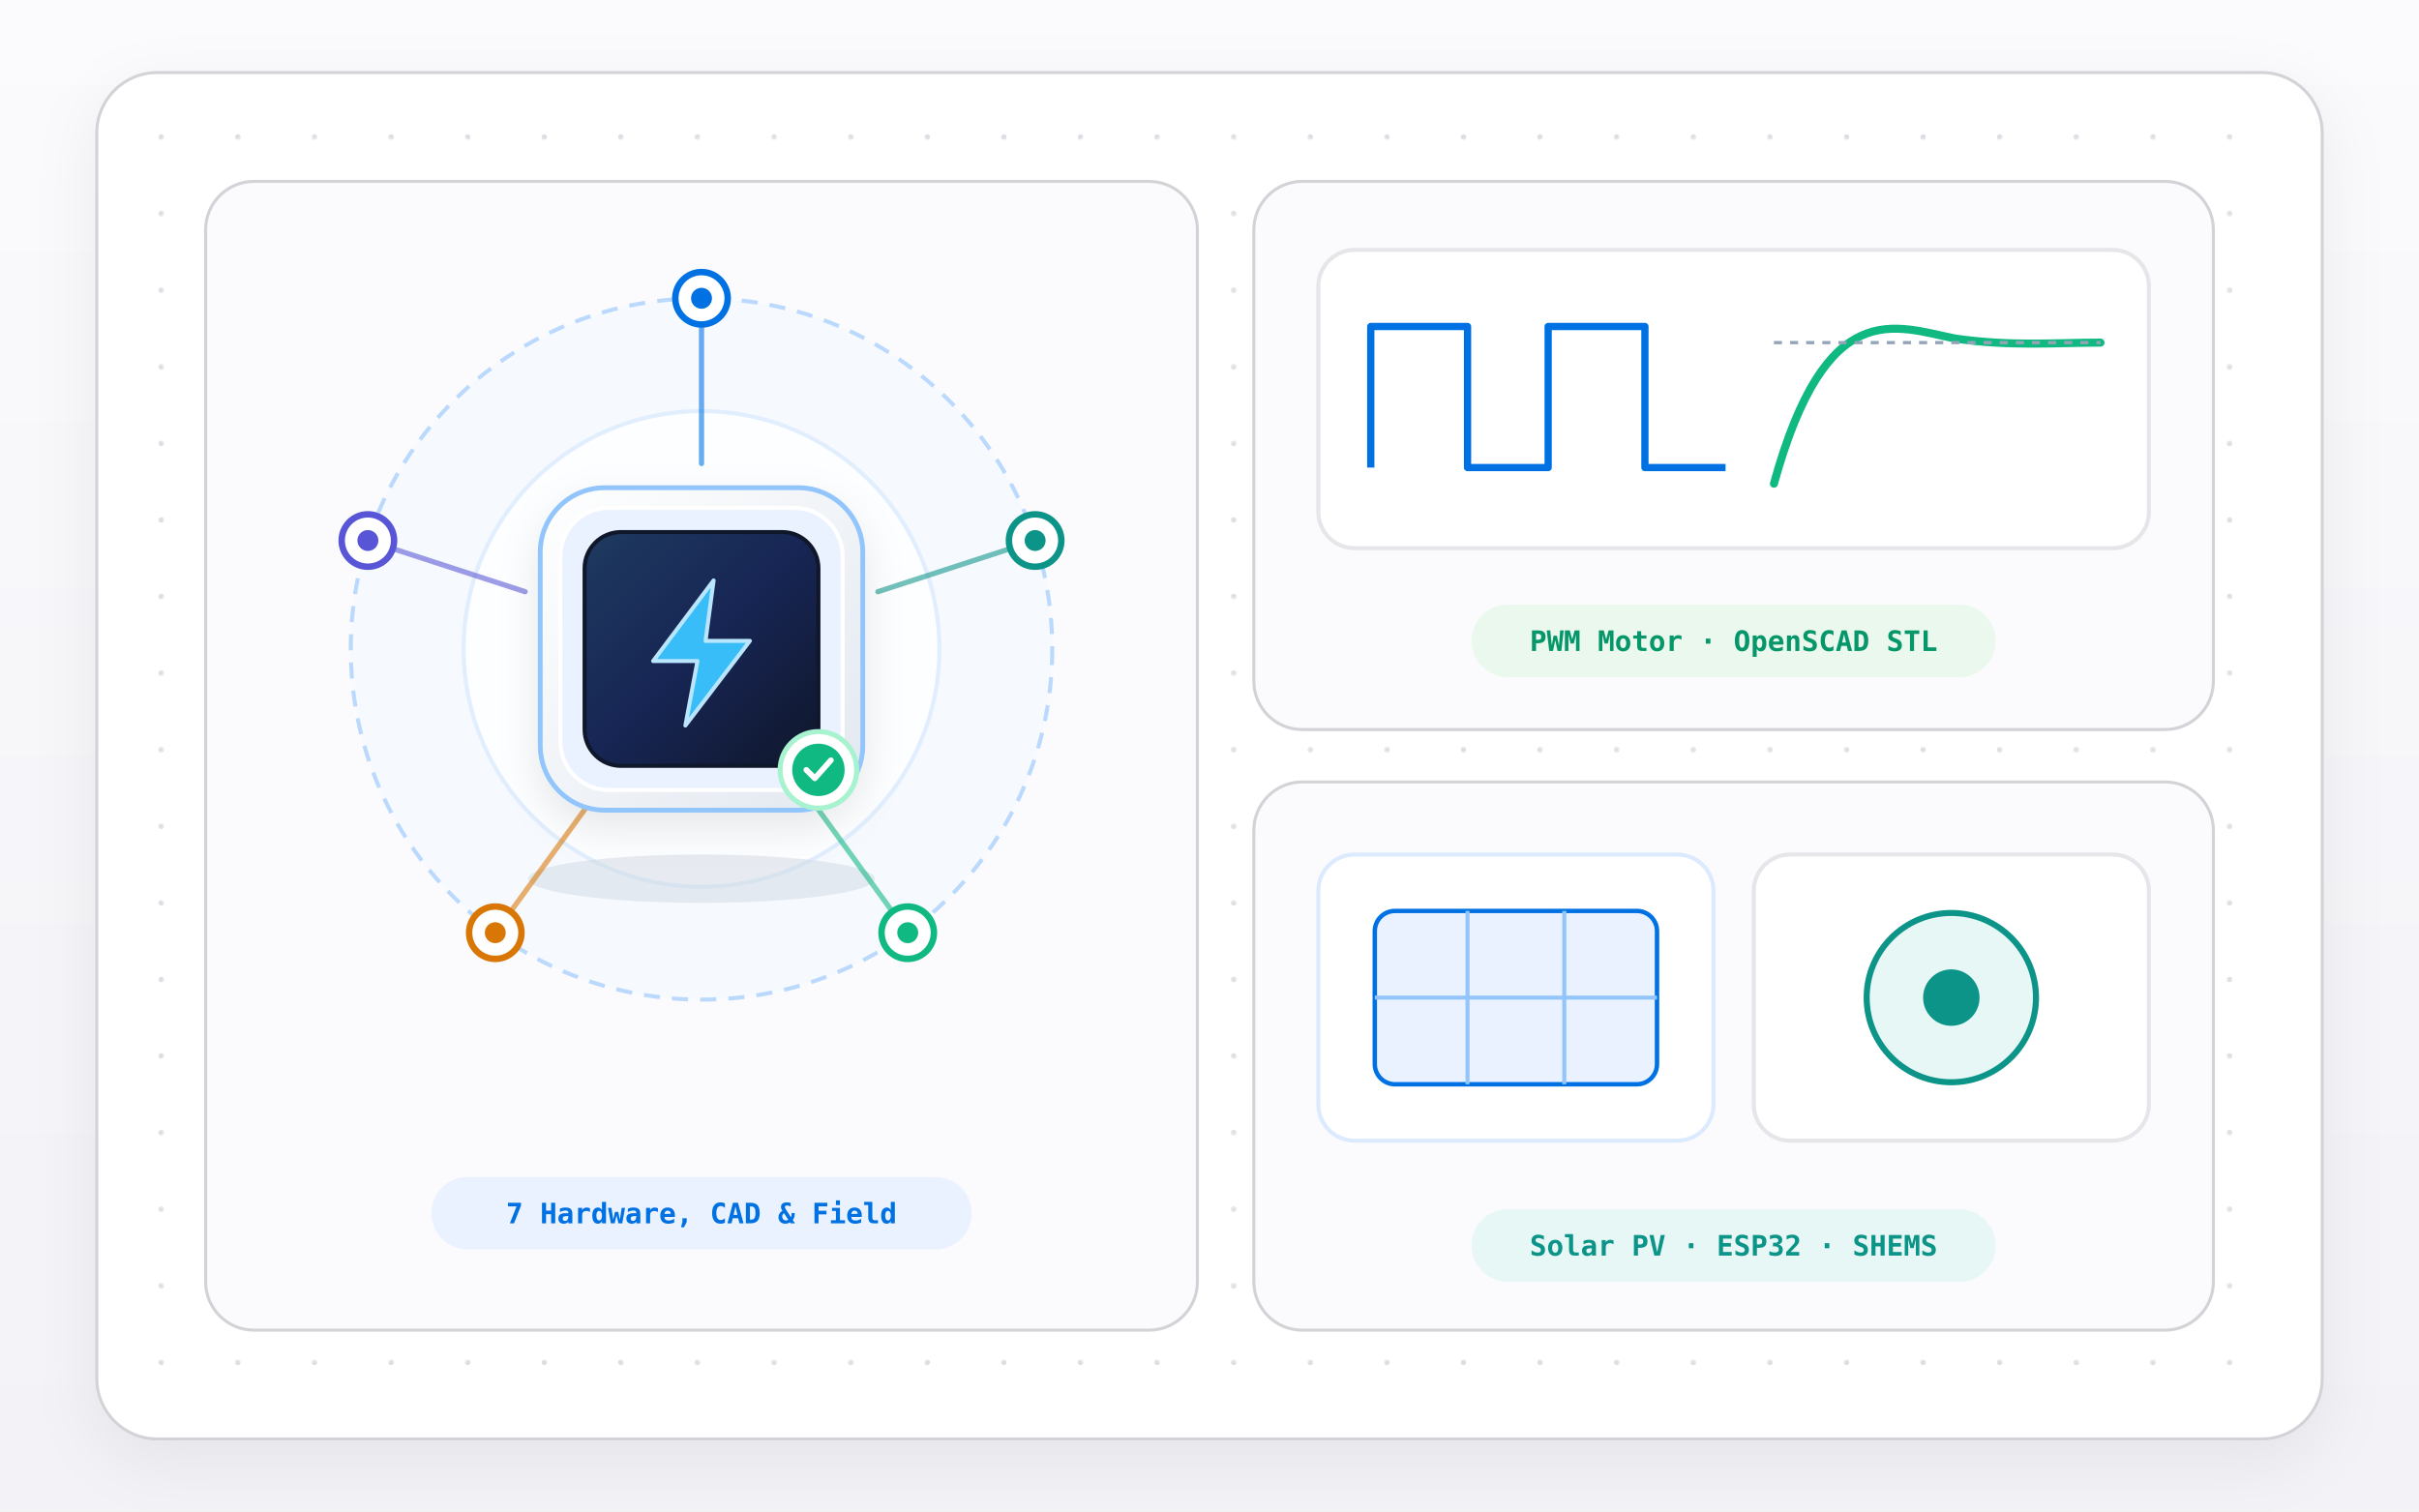
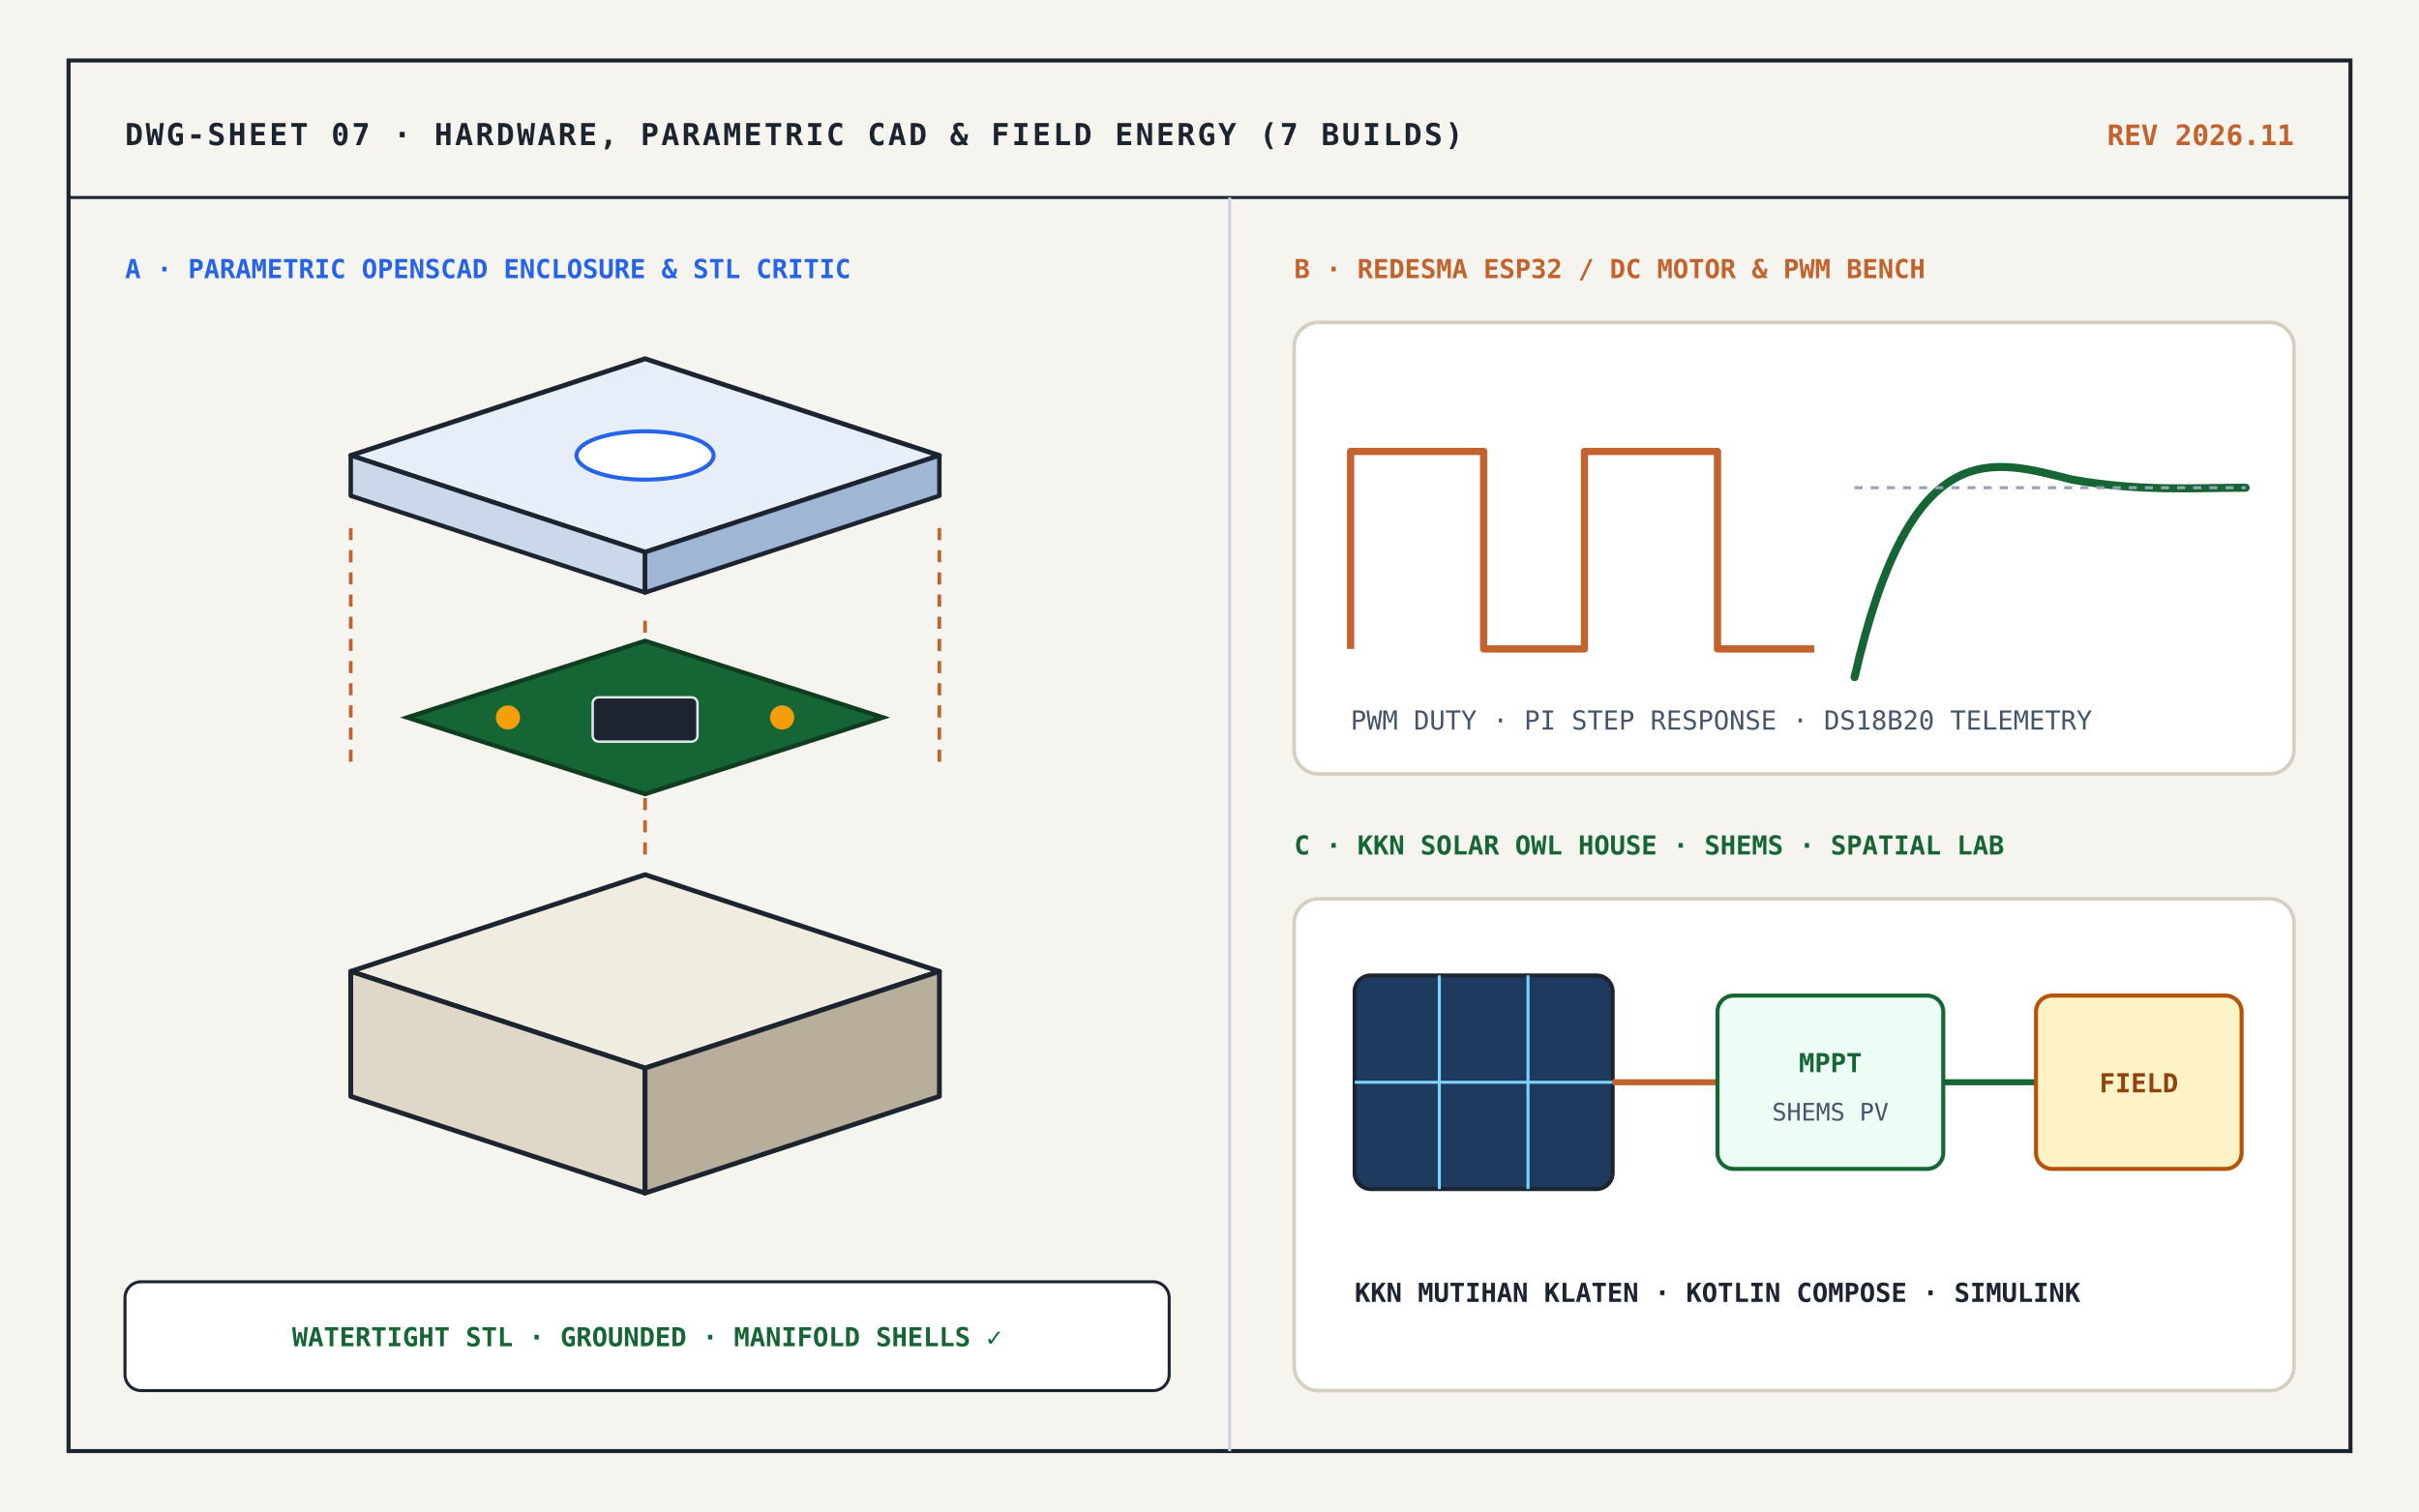
- <svg xmlns="http://www.w3.org/2000/svg" viewBox="0 0 1200 750" width="1200" height="750" role="img" aria-label="Hardware, Parametric CAD and Energy Apple-studio 3-panel architecture">
+ <svg xmlns="http://www.w3.org/2000/svg" viewBox="0 0 1200 750" width="1200" height="750" role="img" aria-label="Hardware Parametric CAD and Energy drafting sheet with axonometric OpenSCAD enclosure, PCB PWM and solar schematic">
  <defs>
-     <linearGradient id="bgGradOuter" x1="0" y1="0" x2="0" y2="1">
-       <stop offset="0%" stop-color="#fbfbfd" />
-       <stop offset="100%" stop-color="#f2f2f7" />
-     </linearGradient>
-     <filter id="softShadowOuter" x="-8%" y="-8%" width="116%" height="120%">
-       <feDropShadow dx="0" dy="10" stdDeviation="16" flood-color="#000000" flood-opacity="0.06" />
-     </filter>
-     <filter id="chipShadow" x="-16%" y="-16%" width="132%" height="138%">
-       <feDropShadow dx="0" dy="8" stdDeviation="10" flood-color="#0f172a" flood-opacity="0.09" />
-     </filter>
-     <pattern id="studioDots" x="61" y="49" width="38" height="38" patternUnits="userSpaceOnUse">
-       <circle cx="19" cy="19" r="1.35" fill="#dcdce2" />
-     </pattern>
-     <clipPath id="outerCardClip">
-       <rect x="64" y="52" width="1072" height="646" rx="22" />
-     </clipPath>
-     <linearGradient id="dieDark" x1="0" y1="0" x2="1" y2="1">
-       <stop offset="0%" stop-color="#1e3a5f" />
-       <stop offset="50%" stop-color="#172554" />
-       <stop offset="100%" stop-color="#0f172a" />
-     </linearGradient>
-     <linearGradient id="subLight" x1="0" y1="0" x2="1" y2="1">
-       <stop offset="0%" stop-color="#ffffff" />
-       <stop offset="100%" stop-color="#e2e8f0" />
-     </linearGradient>
-     <linearGradient id="tealFade" x1="0" y1="0" x2="0" y2="1">
-       <stop offset="0%" stop-color="#0d9488" stop-opacity="0.26" />
-       <stop offset="100%" stop-color="#0d9488" stop-opacity="0.02" />
-     </linearGradient>
-     <linearGradient id="blueFade" x1="0" y1="0" x2="0" y2="1">
-       <stop offset="0%" stop-color="#0071e3" stop-opacity="0.24" />
-       <stop offset="100%" stop-color="#0071e3" stop-opacity="0.02" />
-     </linearGradient>
+ 
  </defs>
-   <rect width="1200" height="750" fill="url(#bgGradOuter)" />
-   <rect x="48" y="36" width="1104" height="678" rx="30" fill="#ffffff" stroke="#d2d2d7" stroke-width="1.5" filter="url(#softShadowOuter)" />
-   <rect x="64" y="52" width="1072" height="646" rx="22" fill="url(#studioDots)" clip-path="url(#outerCardClip)" />
-   <g transform="translate(48, 36)">
-     <rect x="54" y="54" width="492" height="570" rx="24" fill="#fbfbfd" stroke="#d2d2d7" stroke-width="1.5" />
-     <circle cx="300" cy="286" r="174" fill="#f4f8ff" opacity="0.62" stroke="#93c5fd" stroke-width="2" stroke-dasharray="8 6" />
-     <circle cx="300" cy="286" r="118" fill="#ffffff" opacity="0.78" stroke="#dbeafe" stroke-width="2" />
-     <ellipse cx="300" cy="400" rx="86" ry="12" fill="#cbd5e1" opacity="0.45" />
-     <line x1="300.0" y1="194.0" x2="300.0" y2="112.0" stroke="#0071e3" stroke-width="2.6" opacity="0.58" stroke-linecap="round" />
-     <line x1="387.5" y1="257.6" x2="465.5" y2="232.2" stroke="#0d9488" stroke-width="2.6" opacity="0.58" stroke-linecap="round" />
-     <line x1="354.1" y1="360.4" x2="402.3" y2="426.8" stroke="#10b981" stroke-width="2.6" opacity="0.58" stroke-linecap="round" />
-     <line x1="245.9" y1="360.4" x2="197.7" y2="426.8" stroke="#d97706" stroke-width="2.6" opacity="0.58" stroke-linecap="round" />
-     <line x1="212.5" y1="257.6" x2="134.5" y2="232.2" stroke="#5856d6" stroke-width="2.6" opacity="0.58" stroke-linecap="round" />
-     <circle cx="300.0" cy="112.0" r="13" fill="#ffffff" stroke="#0071e3" stroke-width="3.2" />
-     <circle cx="300.0" cy="112.0" r="5.2" fill="#0071e3" />
-     <circle cx="465.5" cy="232.2" r="13" fill="#ffffff" stroke="#0d9488" stroke-width="3.2" />
-     <circle cx="465.5" cy="232.2" r="5.2" fill="#0d9488" />
-     <circle cx="402.3" cy="426.8" r="13" fill="#ffffff" stroke="#10b981" stroke-width="3.2" />
-     <circle cx="402.3" cy="426.8" r="5.2" fill="#10b981" />
-     <circle cx="197.7" cy="426.8" r="13" fill="#ffffff" stroke="#d97706" stroke-width="3.2" />
-     <circle cx="197.7" cy="426.8" r="5.2" fill="#d97706" />
-     <circle cx="134.5" cy="232.2" r="13" fill="#ffffff" stroke="#5856d6" stroke-width="3.2" />
-     <circle cx="134.5" cy="232.2" r="5.2" fill="#5856d6" />
-     <rect x="220" y="206" width="160" height="160" rx="32" fill="url(#subLight)" stroke="#93c5fd" stroke-width="2.4" filter="url(#chipShadow)" />
-     <rect x="230" y="216" width="140" height="140" rx="24" fill="#eaf2ff" stroke="#ffffff" stroke-width="2" />
-     <rect x="242" y="228" width="116" height="116" rx="18" fill="url(#dieDark)" stroke="#0f172a" stroke-width="2" />
-     <polygon points="306,252 276,292 298,292 292,324 324,282 302,282" fill="#38bdf8" stroke="#bae6fd" stroke-width="2" stroke-linejoin="round" />
-     <circle cx="358" cy="346" r="19" fill="#ffffff" stroke="#a7f3d0" stroke-width="2.5" />
-     <circle cx="358" cy="346" r="13" fill="#10b981" />
-     <path d="M 352 346 L 356.2 350.2 L 364.2 341.2" fill="none" stroke="#ffffff" stroke-width="2.8" stroke-linecap="round" stroke-linejoin="round" />
-     <rect x="166" y="548" width="268" height="36" rx="18" fill="#eaf2ff" />
-     <text x="300" y="571" text-anchor="middle" font-family="SF Mono, ui-monospace, monospace" font-size="14" font-weight="700" fill="#0071e3">7 Hardware, CAD &amp; Field</text>
-     <rect x="574" y="54" width="476" height="272" rx="24" fill="#fbfbfd" stroke="#d2d2d7" stroke-width="1.5" />
-     <rect x="606" y="88" width="412" height="148" rx="18" fill="#ffffff" stroke="#e5e5ea" stroke-width="2" />
-     <polyline points="632,196 632,126 680,126 680,196 720,196 720,126 768,126 768,196 808,196" fill="none" stroke="#0071e3" stroke-width="3.6" stroke-linejoin="round" />
-     <path d="M 832 204 C 858 110 892 126 922 132 C 950 136 972 134 994 134" fill="none" stroke="#10b981" stroke-width="4" stroke-linecap="round" />
-     <line x1="832" y1="134" x2="994" y2="134" stroke="#94a3b8" stroke-width="1.6" stroke-dasharray="4 4" />
-     <rect x="682" y="264" width="260" height="36" rx="18" fill="#eaf8ee" />
-     <text x="812" y="287" text-anchor="middle" font-family="SF Mono, ui-monospace, monospace" font-size="14" font-weight="700" fill="#059669">PWM Motor · OpenSCAD STL</text>
-     <rect x="574" y="352" width="476" height="272" rx="24" fill="#fbfbfd" stroke="#d2d2d7" stroke-width="1.5" />
-     <rect x="606" y="388" width="196" height="142" rx="18" fill="#ffffff" stroke="#dbeafe" stroke-width="2" />
-     <rect x="634" y="416" width="140" height="86" rx="10" fill="#eaf2ff" stroke="#0071e3" stroke-width="2.2" />
-     <line x1="680" y1="416" x2="680" y2="502" stroke="#93c5fd" stroke-width="2" />
-     <line x1="728" y1="416" x2="728" y2="502" stroke="#93c5fd" stroke-width="2" />
-     <line x1="634" y1="459" x2="774" y2="459" stroke="#93c5fd" stroke-width="2" />
-     <rect x="822" y="388" width="196" height="142" rx="18" fill="#ffffff" stroke="#e5e5ea" stroke-width="2" />
-     <circle cx="920" cy="459" r="42" fill="#e6f7f5" stroke="#0d9488" stroke-width="3" />
-     <circle cx="920" cy="459" r="14" fill="#0d9488" />
-     <rect x="682" y="564" width="260" height="36" rx="18" fill="#e6f7f5" />
-     <text x="812" y="587" text-anchor="middle" font-family="SF Mono, ui-monospace, monospace" font-size="14" font-weight="700" fill="#0d9488">Solar PV · ESP32 · SHEMS</text>
+   <rect width="1200" height="750" fill="#f6f4ef" />
+   <rect x="34" y="30" width="1132" height="690" fill="none" stroke="#1c2430" stroke-width="2" />
+   <line x1="34" y1="98" x2="1166" y2="98" stroke="#1c2430" stroke-width="1.5" />
+   <text x="62" y="72" font-family="'SF Mono', 'JetBrains Mono', ui-monospace, Menlo, monospace" font-size="15" font-weight="700" fill="#1c2430" letter-spacing="1.2">DWG-SHEET 07 · HARDWARE, PARAMETRIC CAD &amp; FIELD ENERGY (7 BUILDS)</text>
+   <text x="1138" y="72" text-anchor="end" font-family="'SF Mono', 'JetBrains Mono', ui-monospace, Menlo, monospace" font-size="14" font-weight="700" fill="#c2622d">REV 2026.11</text>
+   <line x1="610" y1="98" x2="610" y2="720" stroke="#cbd5e1" stroke-width="1.5" />
+   <text x="62" y="138" font-family="'SF Mono', 'JetBrains Mono', ui-monospace, Menlo, monospace" font-size="13" font-weight="700" fill="#2563eb">A · PARAMETRIC OPENSCAD ENCLOSURE &amp; STL CRITIC</text>
+   <g transform="translate(320, 232)">
+     <polygon points="0,-54 146,-6 0,42 -146,-6" fill="#e8eef7" stroke="#1c2430" stroke-width="2.4" stroke-linejoin="round" />
+     <polygon points="-146,-6 0,42 0,62 -146,14" fill="#cbd8ea" stroke="#1c2430" stroke-width="2.2" stroke-linejoin="round" />
+     <polygon points="0,42 146,-6 146,14 0,62" fill="#9fb6d4" stroke="#1c2430" stroke-width="2.2" stroke-linejoin="round" />
+     <ellipse cx="0" cy="-6" rx="34" ry="12" fill="#ffffff" stroke="#2563eb" stroke-width="2" />
  </g>
+   <line x1="174" y1="262" x2="174" y2="378" stroke="#c2622d" stroke-width="1.8" stroke-dasharray="6 5" />
+   <line x1="466" y1="262" x2="466" y2="378" stroke="#c2622d" stroke-width="1.8" stroke-dasharray="6 5" />
+   <line x1="320" y1="308" x2="320" y2="424" stroke="#c2622d" stroke-width="1.8" stroke-dasharray="6 5" />
+   <g transform="translate(320, 360)">
+     <polygon points="0,-42 118,-4 0,34 -118,-4" fill="#166534" stroke="#0f3d20" stroke-width="2.2" />
+     <rect x="-26" y="-14" width="52" height="22" rx="3" fill="#1c2430" stroke="#e2e8f0" stroke-width="1.2" />
+     <circle cx="-68" cy="-4" r="6" fill="#f59e0b" />
+     <circle cx="68" cy="-4" r="6" fill="#f59e0b" />
+   </g>
+   <g transform="translate(320, 488)">
+     <polygon points="0,-54 146,-6 0,42 -146,-6" fill="#f1ece1" stroke="#1c2430" stroke-width="2.4" stroke-linejoin="round" />
+     <polygon points="-146,-6 0,42 0,104 -146,56" fill="#dfd7c8" stroke="#1c2430" stroke-width="2.4" stroke-linejoin="round" />
+     <polygon points="0,42 146,-6 146,56 0,104" fill="#b8ae9c" stroke="#1c2430" stroke-width="2.4" stroke-linejoin="round" />
+   </g>
+   <rect x="62" y="636" width="518" height="54" rx="8" fill="#ffffff" stroke="#1c2430" stroke-width="1.5" />
+   <text x="321" y="668" text-anchor="middle" font-family="'SF Mono', 'JetBrains Mono', ui-monospace, Menlo, monospace" font-size="13" font-weight="700" fill="#166534">WATERTIGHT STL · GROUNDED · MANIFOLD SHELLS ✓</text>
+   <text x="642" y="138" font-family="'SF Mono', 'JetBrains Mono', ui-monospace, Menlo, monospace" font-size="13" font-weight="700" fill="#c2622d">B · REDESMA ESP32 / DC MOTOR &amp; PWM BENCH</text>
+   <rect x="642" y="160" width="496" height="224" rx="12" fill="#ffffff" stroke="#d5cfc2" stroke-width="1.8" />
+   <polyline points="670,322 670,224 736,224 736,322 786,322 786,224 852,224 852,322 900,322" fill="none" stroke="#c2622d" stroke-width="3.6" stroke-linejoin="round" />
+   <path d="M 920 336 C 948 214 988 228 1028 238 C 1062 244 1088 242 1114 242" fill="none" stroke="#166534" stroke-width="4" stroke-linecap="round" />
+   <line x1="920" y1="242" x2="1114" y2="242" stroke="#94a3b8" stroke-width="1.5" stroke-dasharray="4 4" />
+   <text x="670" y="362" font-family="'SF Mono', 'JetBrains Mono', ui-monospace, Menlo, monospace" font-size="13" fill="#475569">PWM DUTY · PI STEP RESPONSE · DS18B20 TELEMETRY</text>
+   <text x="642" y="424" font-family="'SF Mono', 'JetBrains Mono', ui-monospace, Menlo, monospace" font-size="13" font-weight="700" fill="#166534">C · KKN SOLAR OWL HOUSE · SHEMS · SPATIAL LAB</text>
+   <rect x="642" y="446" width="496" height="244" rx="12" fill="#ffffff" stroke="#d5cfc2" stroke-width="1.8" />
+   <rect x="672" y="484" width="128" height="106" rx="8" fill="#1e3a5f" stroke="#1c2430" stroke-width="2" />
+   <line x1="714" y1="484" x2="714" y2="590" stroke="#7dd3fc" stroke-width="1.5" />
+   <line x1="758" y1="484" x2="758" y2="590" stroke="#7dd3fc" stroke-width="1.5" />
+   <line x1="672" y1="537" x2="800" y2="537" stroke="#7dd3fc" stroke-width="1.5" />
+   <line x1="800" y1="537" x2="852" y2="537" stroke="#c2622d" stroke-width="3" />
+   <rect x="852" y="494" width="112" height="86" rx="8" fill="#ecfdf5" stroke="#166534" stroke-width="2" />
+   <text x="908" y="532" text-anchor="middle" font-family="'SF Mono', 'JetBrains Mono', ui-monospace, Menlo, monospace" font-size="13" font-weight="700" fill="#166534">MPPT</text>
+   <text x="908" y="556" text-anchor="middle" font-family="'SF Mono', 'JetBrains Mono', ui-monospace, Menlo, monospace" font-size="12" fill="#475569">SHEMS PV</text>
+   <line x1="964" y1="537" x2="1010" y2="537" stroke="#166534" stroke-width="3" />
+   <rect x="1010" y="494" width="102" height="86" rx="8" fill="#fef3c7" stroke="#b45309" stroke-width="2" />
+   <text x="1061" y="542" text-anchor="middle" font-family="'SF Mono', 'JetBrains Mono', ui-monospace, Menlo, monospace" font-size="13" font-weight="700" fill="#92400e">FIELD</text>
+   <text x="672" y="646" font-family="'SF Mono', 'JetBrains Mono', ui-monospace, Menlo, monospace" font-size="13" font-weight="700" fill="#1c2430">KKN MUTIHAN KLATEN · KOTLIN COMPOSE · SIMULINK</text>
</svg>
